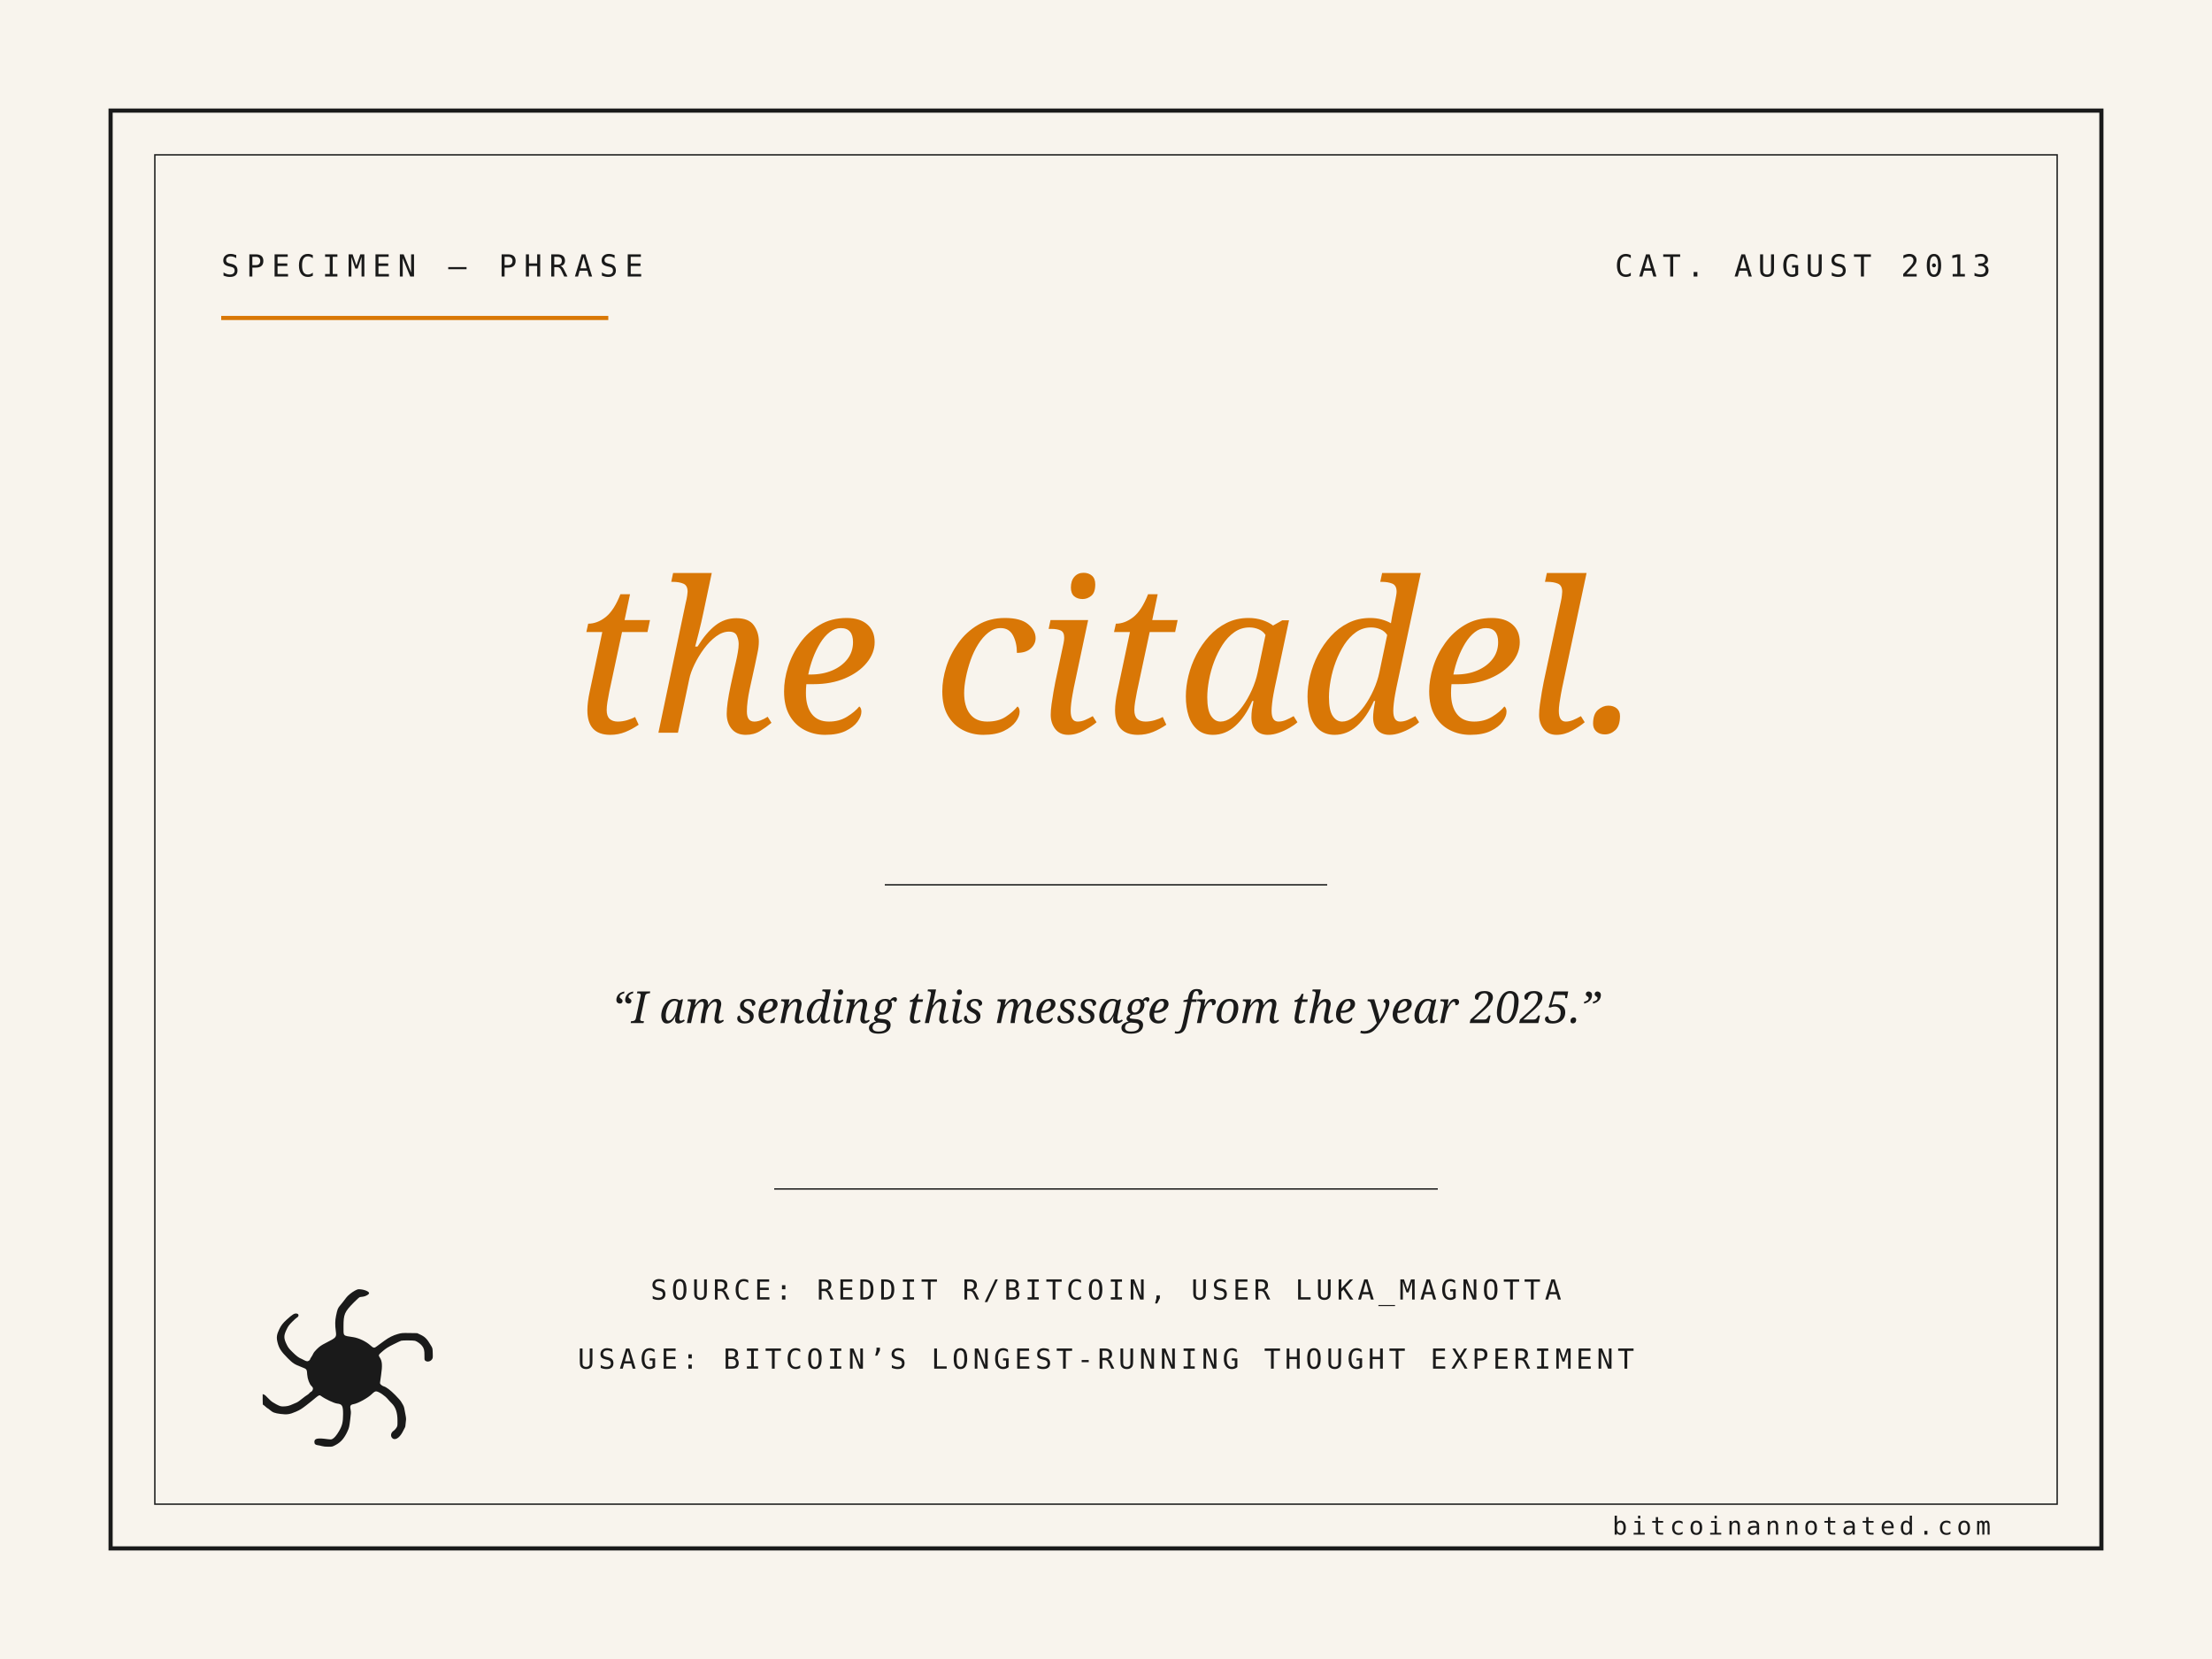
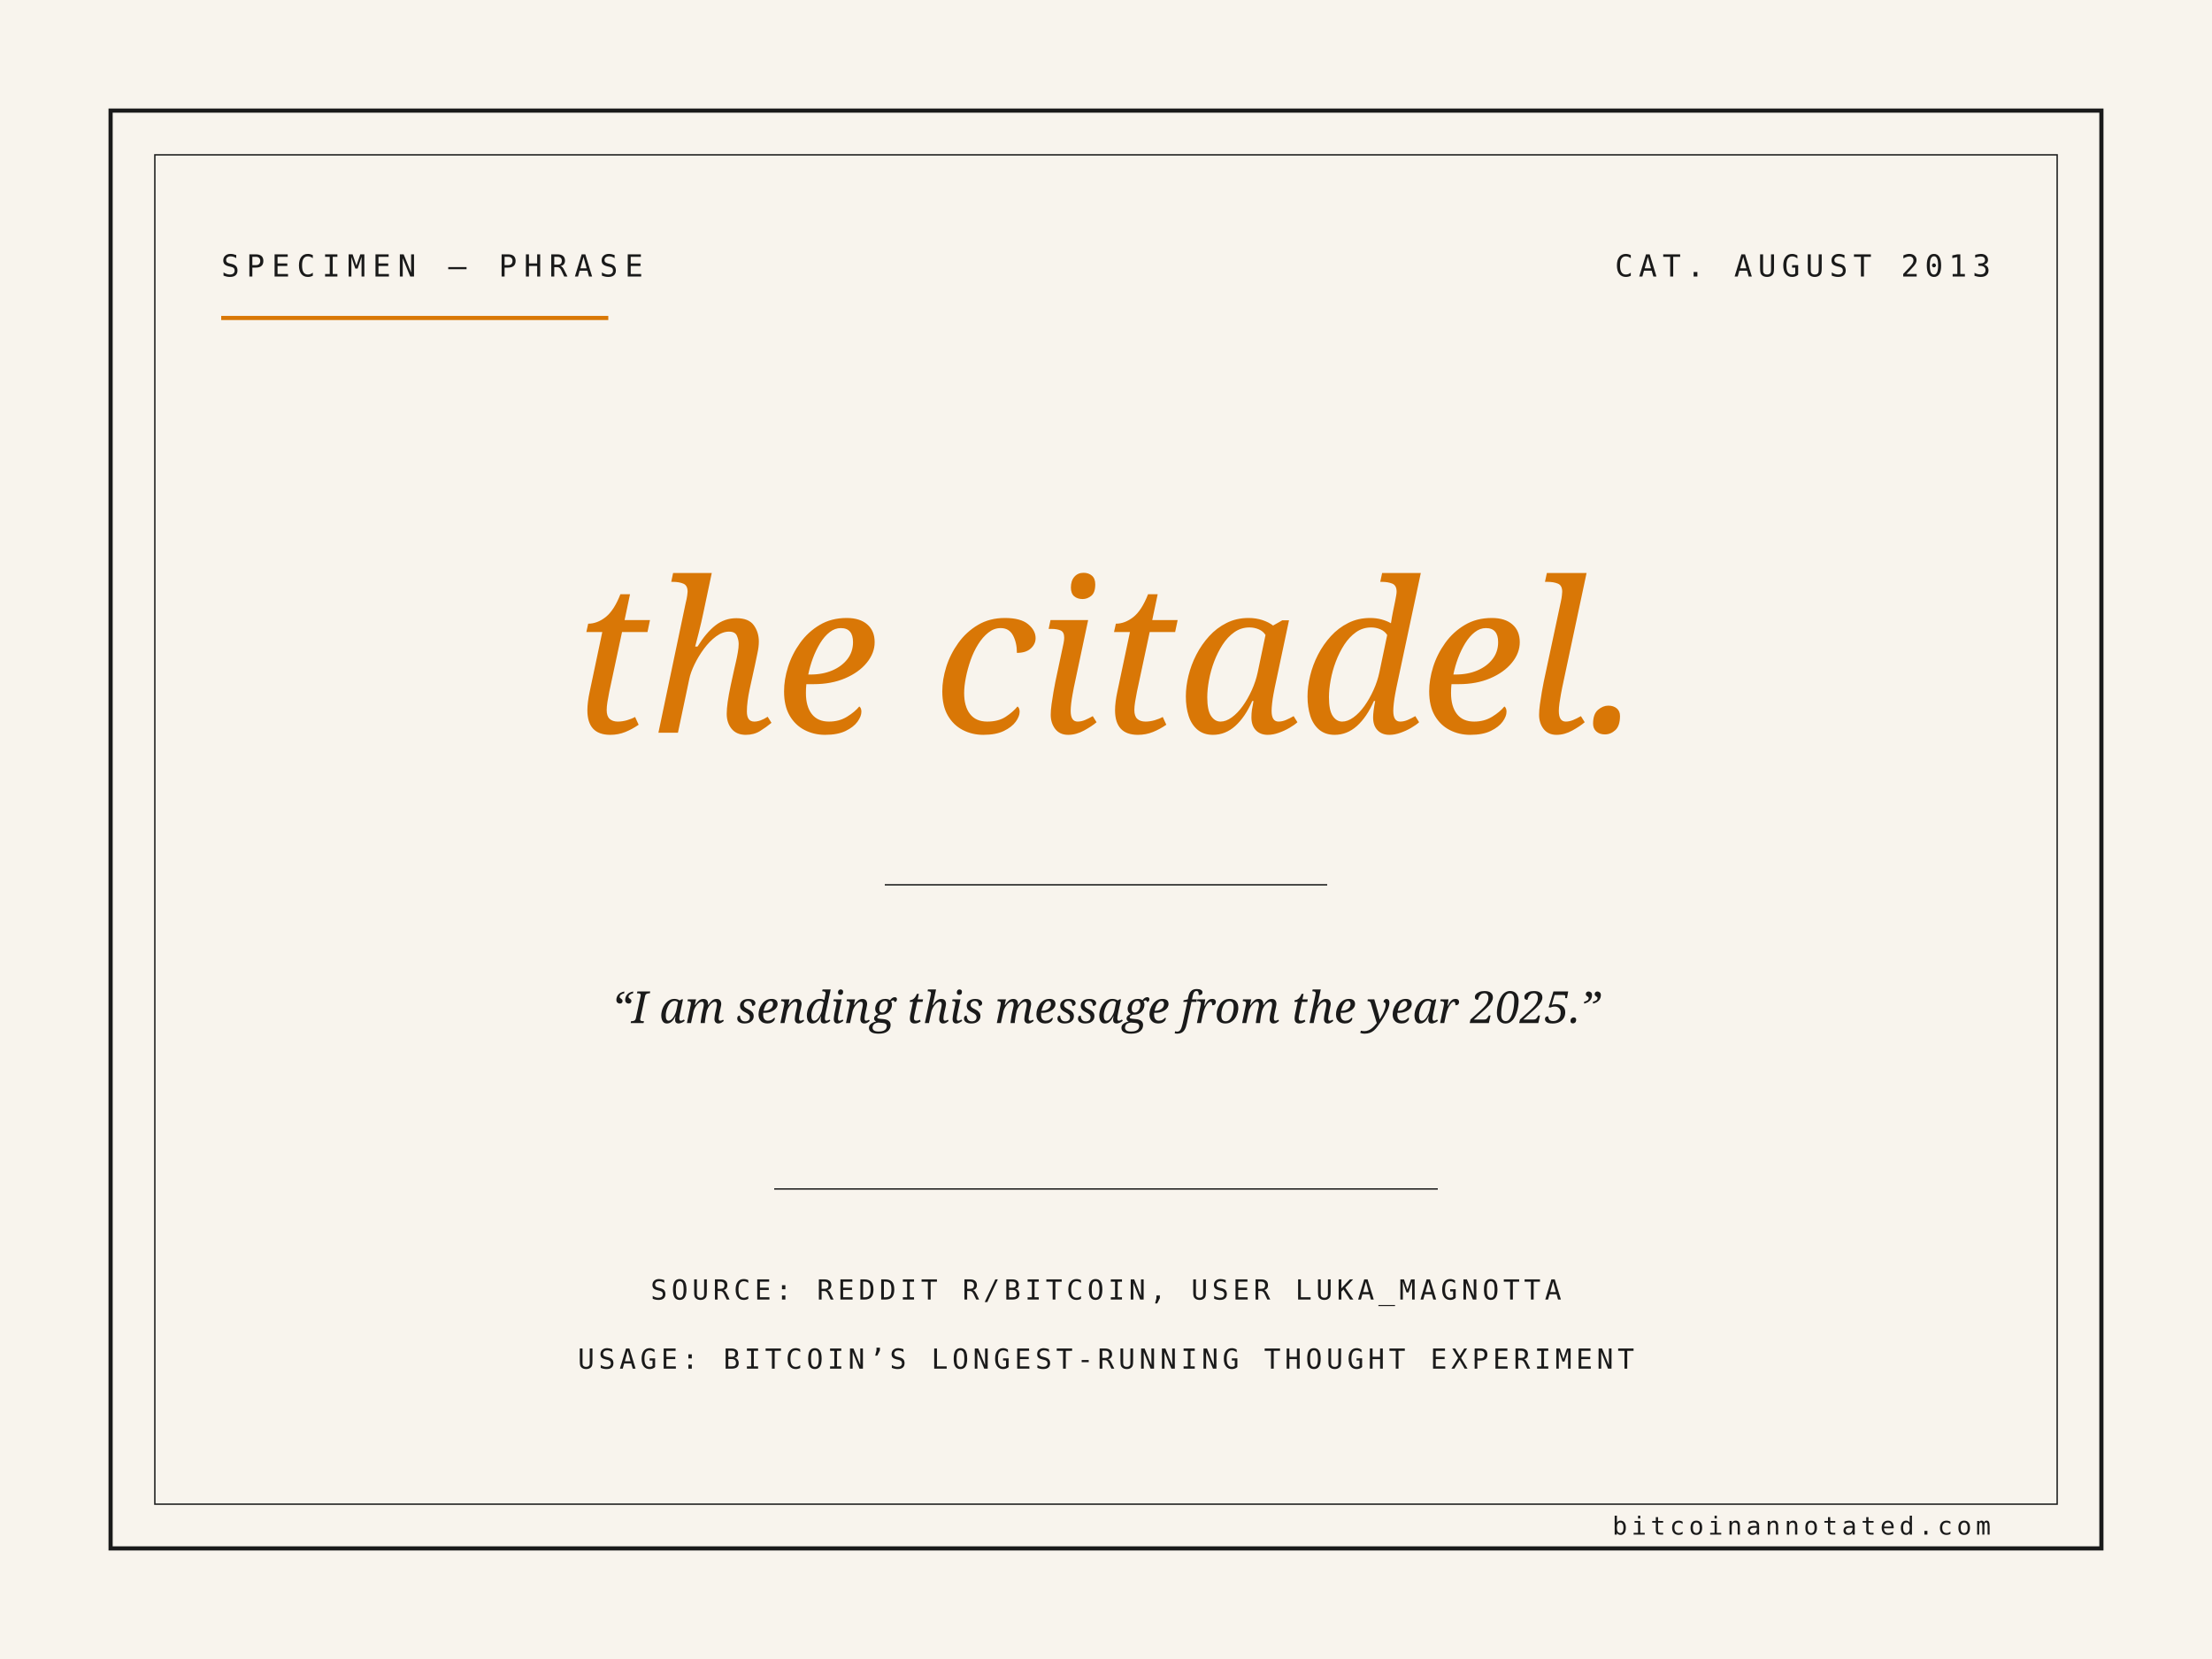
<svg xmlns="http://www.w3.org/2000/svg" viewBox="0 0 800 600" width="800" height="600">
  <rect width="800" height="600" fill="#f8f4ed" />
  <rect x="40" y="40" width="720" height="520" fill="none" stroke="#1a1a1a" stroke-width="1.5" />
  <rect x="56" y="56" width="688" height="488" fill="none" stroke="#1a1a1a" stroke-width="0.5" />
  <text x="80" y="100" font-family="JetBrains Mono, monospace" font-size="11" fill="#1a1a1a" letter-spacing="2.5">SPECIMEN — PHRASE</text>
  <line x1="80" y1="115" x2="220" y2="115" stroke="#d97706" stroke-width="1.5" />
  <text x="720" y="100" font-family="JetBrains Mono, monospace" font-size="11" fill="#1a1a1a" letter-spacing="2" text-anchor="end">CAT. AUGUST 2013</text>
  <text x="400" y="265" font-family="EB Garamond, Garamond, serif" font-style="italic" font-size="76" fill="#d97706" text-anchor="middle" font-weight="500">the citadel.</text>
  <line x1="320" y1="320" x2="480" y2="320" stroke="#1a1a1a" stroke-width="0.5" />
  <text x="400" y="370" font-family="EB Garamond, Garamond, serif" font-style="italic" font-size="16" fill="#1a1a1a" text-anchor="middle">“I am sending this message from the year 2025.”</text>
  <line x1="280" y1="430" x2="520" y2="430" stroke="#1a1a1a" stroke-width="0.5" />
  <text x="400" y="470" font-family="JetBrains Mono, monospace" font-size="10" fill="#1a1a1a" letter-spacing="1.5" text-anchor="middle">SOURCE: REDDIT R/BITCOIN, USER LUKA_MAGNOTTA</text>
  <text x="400" y="495" font-family="JetBrains Mono, monospace" font-size="10" fill="#1a1a1a" letter-spacing="1.5" text-anchor="middle">USAGE: BITCOIN’S LONGEST-RUNNING THOUGHT EXPERIMENT</text>
-   <g transform="translate(95.00,464.00) scale(0.139535)">
-     <g transform="translate(0,430) scale(0.1,-0.1)" fill="#1a1a1a" stroke="none">
-       <path d="M2387 4099 c-77 -41 -183 -127 -221 -180 -54 -72 -114 -149 -162 -206 -57 -68 -67 -94 -103 -268 -25 -118 -27 -236 -6 -389 21 -165 20 -168 -250 -306 -129 -66 -163 -89 -243 -167 -45 -44 -80 -88 -93 -118 -12 -27 -35 -67 -50 -88 -16 -22 -29 -45 -29 -52 0 -22 -46 -55 -76 -55 -16 0 -49 12 -74 26 -25 15 -59 31 -75 38 -65 24 -133 75 -233 175 -89 88 -111 116 -147 190 -82 167 -83 234 -5 395 42 88 61 113 145 199 53 53 109 104 125 112 52 27 52 89 0 100 -65 14 -111 -13 -270 -158 -94 -85 -145 -151 -188 -242 -69 -143 -79 -218 -47 -345 37 -152 93 -238 266 -411 135 -134 168 -156 359 -230 137 -54 135 -51 145 -199 8 -109 58 -242 108 -289 16 -14 33 -36 38 -49 12 -31 -13 -89 -44 -101 -14 -5 -35 -23 -48 -39 -13 -16 -39 -37 -56 -46 -18 -9 -79 -54 -136 -100 -56 -46 -114 -87 -127 -91 -14 -4 -61 -24 -105 -45 -94 -45 -160 -60 -256 -60 -64 0 -77 4 -177 55 -68 35 -124 73 -154 103 -26 26 -58 57 -70 68 -13 12 -33 33 -46 47 -12 14 -36 30 -52 36 l-30 10 0 -140 c0 -105 3 -139 13 -139 6 0 34 -20 60 -45 27 -25 53 -45 57 -45 5 0 30 -18 55 -40 77 -67 125 -85 277 -105 169 -22 238 -12 401 59 103 45 144 70 271 168 126 99 159 125 237 191 86 71 103 77 140 49 106 -79 338 -189 419 -198 132 -15 154 -55 154 -274 -1 -211 -22 -299 -106 -442 -66 -112 -123 -179 -174 -203 -28 -13 -46 -14 -111 -5 -271 38 -353 22 -353 -70 0 -53 25 -77 87 -85 26 -3 75 -13 108 -23 39 -11 96 -17 165 -17 105 0 105 0 190 45 138 72 228 177 312 363 38 85 43 106 66 287 21 165 23 204 13 251 -24 118 -12 142 84 160 111 20 364 161 460 255 56 55 86 74 115 74 65 0 234 -114 309 -207 21 -26 62 -70 91 -98 105 -101 154 -243 154 -450 1 -135 0 -142 -27 -187 -15 -26 -48 -61 -73 -79 -73 -50 -89 -136 -35 -190 67 -66 179 -3 261 146 71 130 80 150 80 182 0 19 5 66 11 104 9 60 8 86 -11 182 -12 62 -26 135 -31 164 -6 29 -21 68 -35 88 -13 20 -33 54 -45 76 -11 22 -80 100 -152 173 -131 132 -232 208 -301 227 -19 5 -49 23 -66 39 -28 26 -31 35 -27 67 3 21 15 103 26 183 37 253 29 365 -33 457 -42 61 -37 71 77 167 86 73 129 100 277 175 96 48 186 91 200 94 48 12 314 10 359 -2 52 -15 136 -74 180 -128 51 -62 66 -122 64 -251 -2 -100 -1 -114 17 -132 46 -46 137 -31 178 30 23 33 24 42 20 160 -4 124 -4 126 -41 190 -108 184 -158 235 -293 297 l-69 32 -200 3 c-191 3 -204 1 -297 -24 -126 -35 -235 -89 -348 -172 -30 -22 -80 -59 -111 -81 -32 -22 -72 -52 -91 -67 -65 -52 -85 -49 -169 27 -110 99 -294 187 -439 210 -276 42 -255 21 -255 267 0 329 23 384 269 634 79 81 141 135 156 138 14 3 51 8 82 11 63 7 150 56 156 87 8 42 -111 95 -233 104 -55 4 -66 1 -138 -37z" />
-     </g>
-   </g>
  <text x="720" y="555" font-family="JetBrains Mono, monospace" font-size="9" fill="#1a1a1a" letter-spacing="1.5" text-anchor="end">bitcoinannotated.com</text>
</svg>
